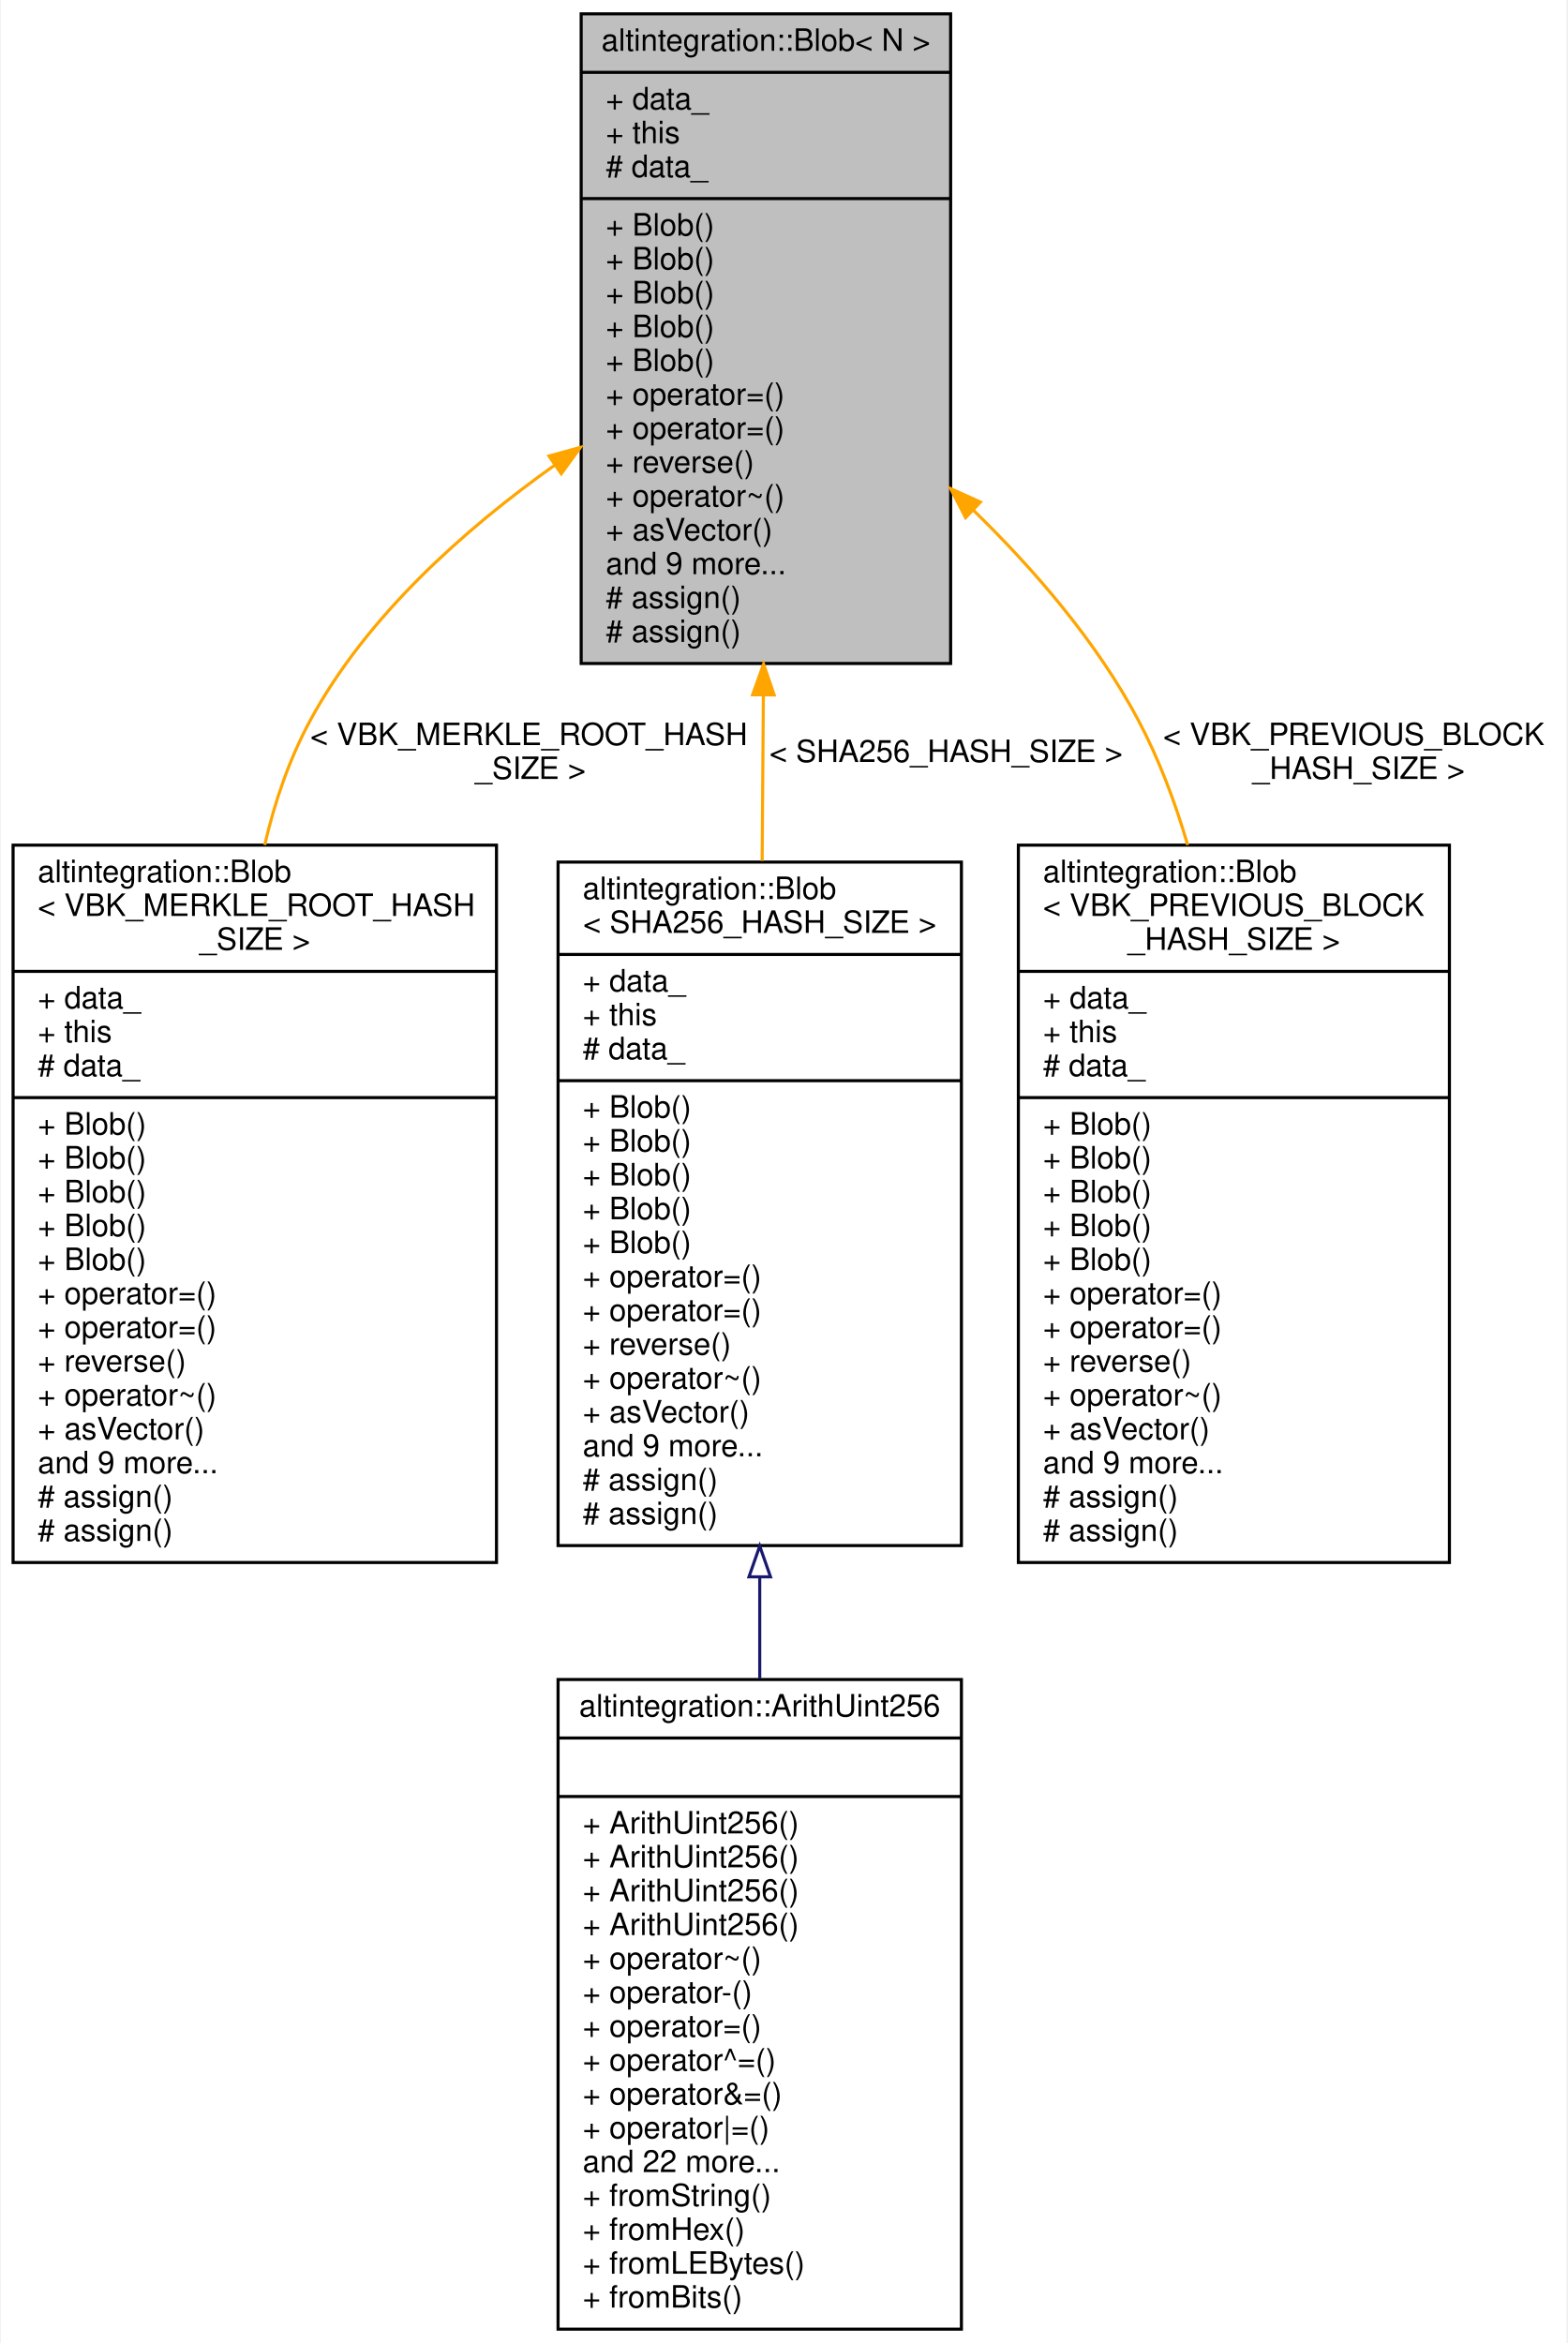
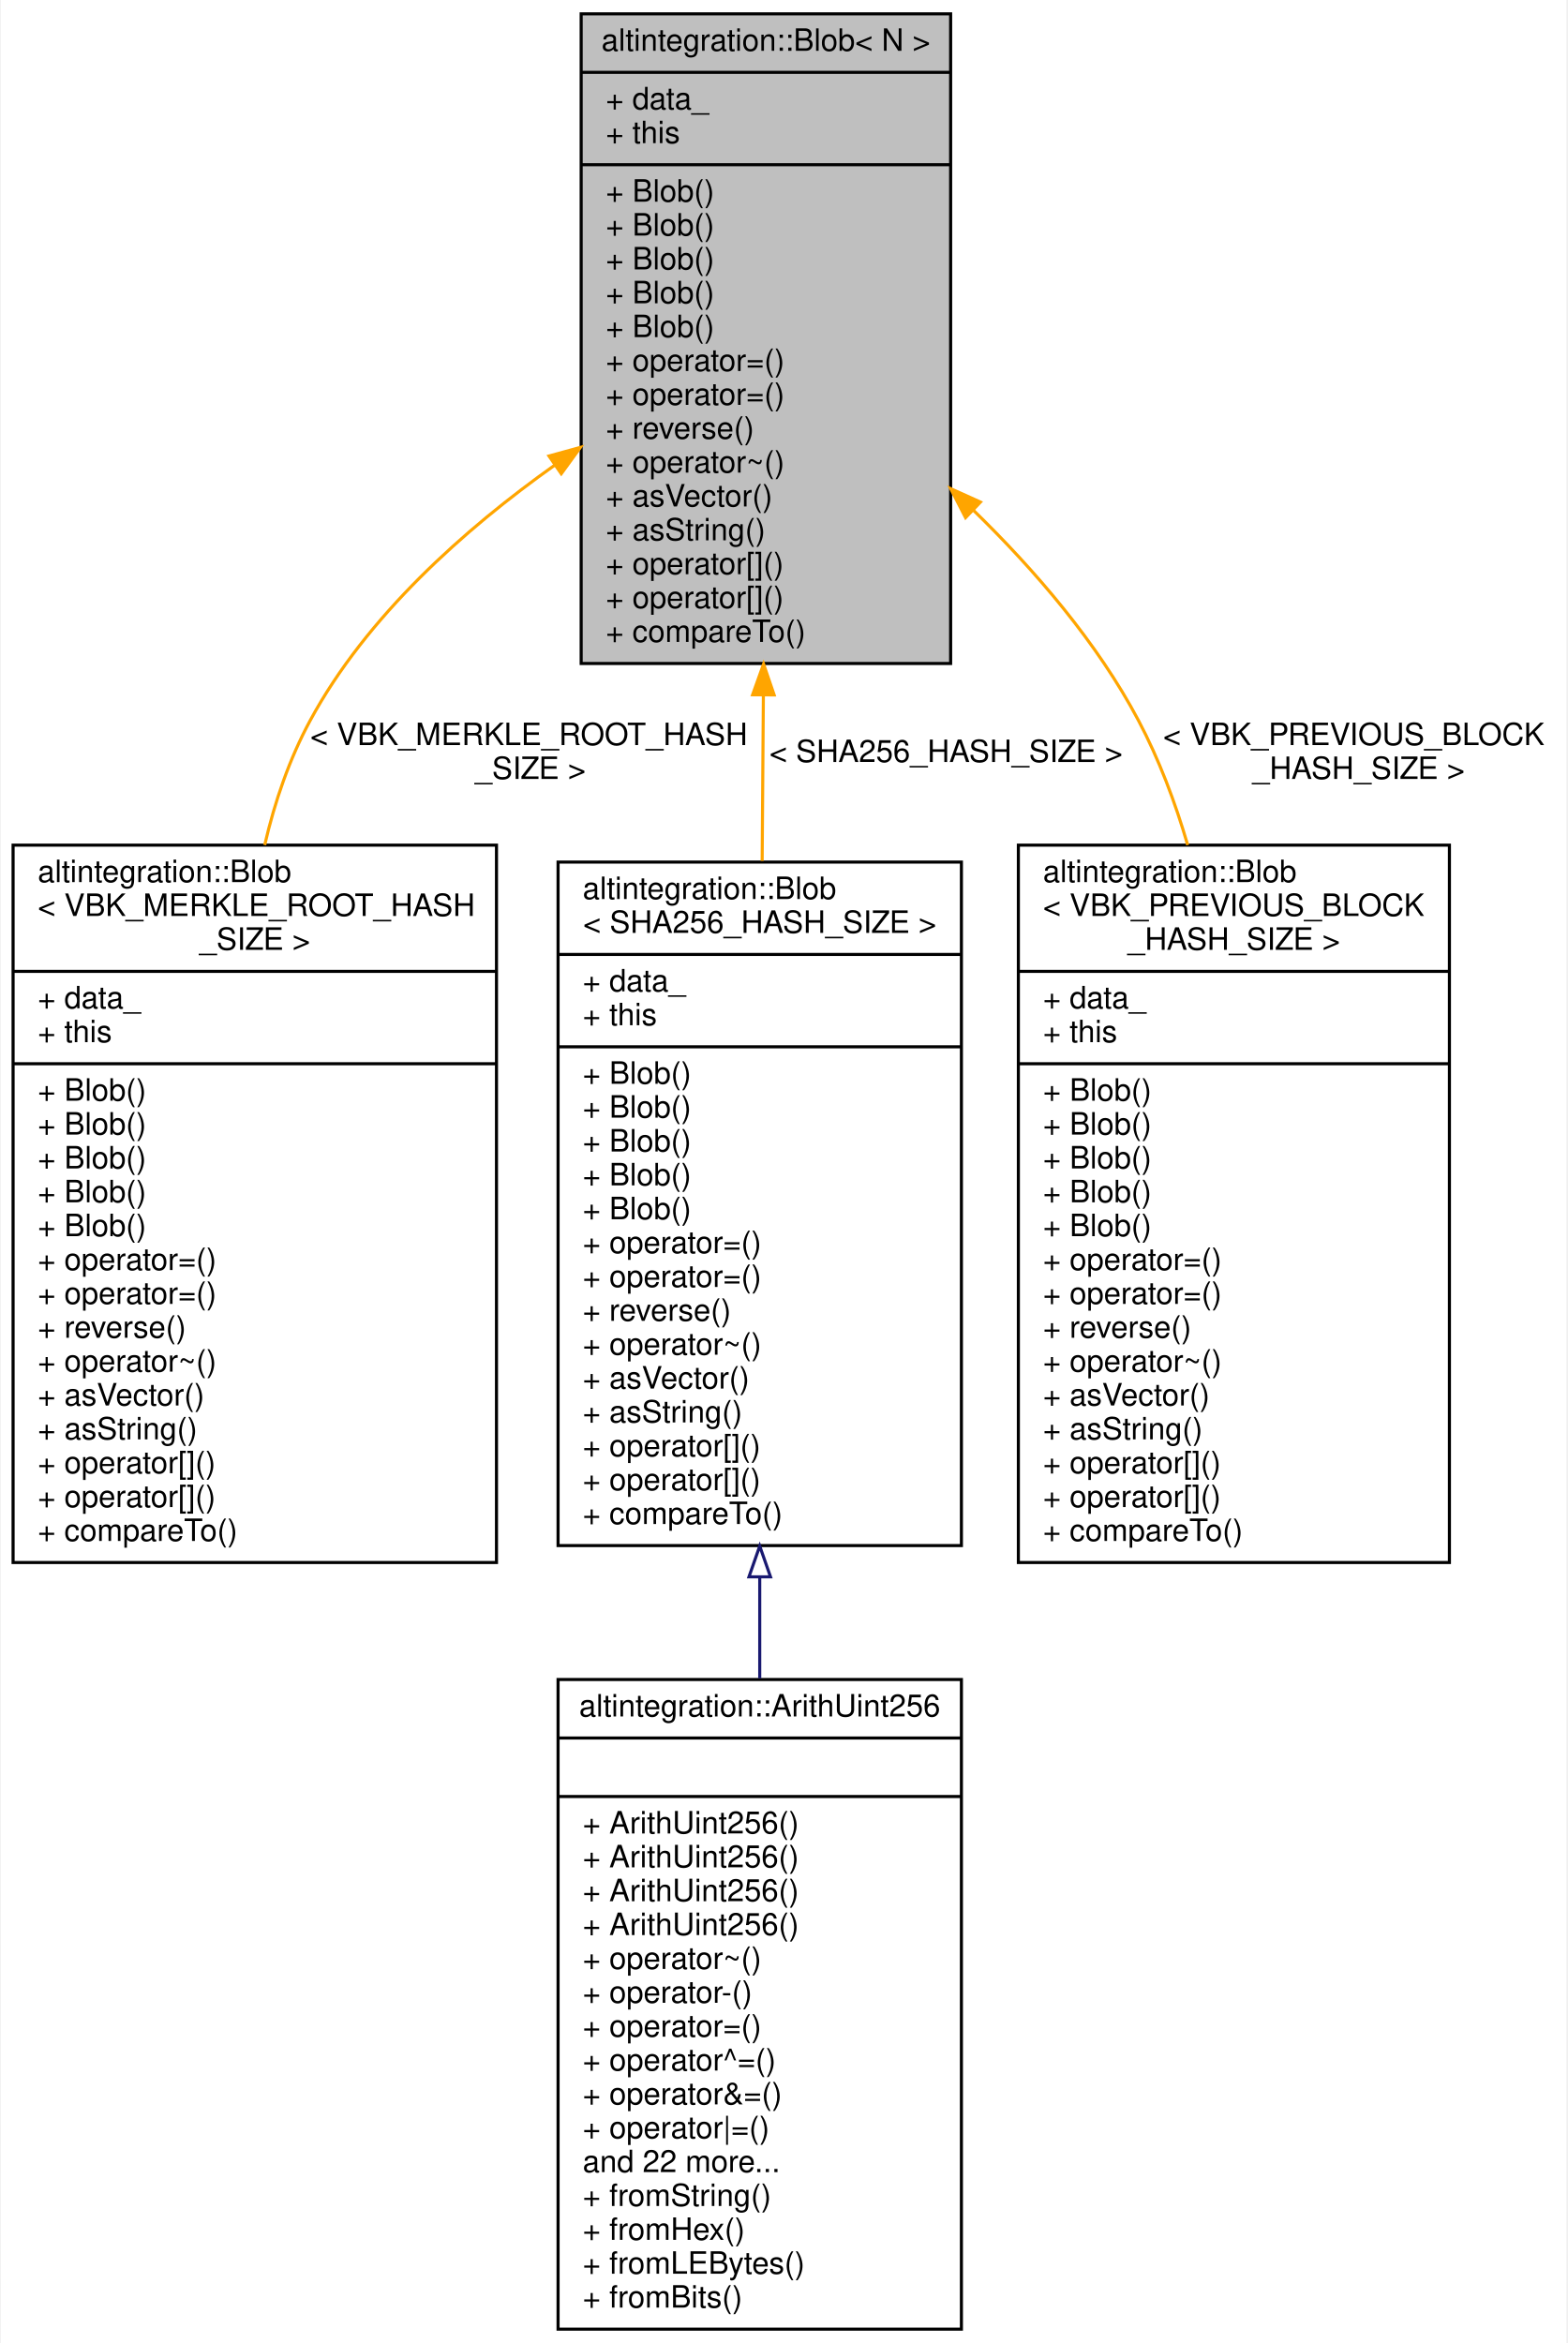
<svg xmlns="http://www.w3.org/2000/svg" xmlns:xlink="http://www.w3.org/1999/xlink" width="509pt" height="761pt" viewBox="0.00 0.00 508.50 761.00">
  <g id="graph0" class="graph" transform="scale(1 1) rotate(0) translate(4 757)">
    <polygon fill="white" stroke="transparent" points="-4,4 -4,-757 504.5,-757 504.5,4 -4,4" />
    <g id="node1" class="node">
      <g id="a_node1">
        <a xlink:title="Contiguous byte array of fixed size.">
          <polygon fill="#bfbfbf" stroke="black" points="184.5,-541.5 184.5,-752.5 304.5,-752.5 304.5,-541.5 184.5,-541.5" />
          <text text-anchor="middle" x="244.5" y="-740.5" font-family="Helvetica,sans-Serif" font-size="10.00">altintegration::Blob&lt; N &gt;</text>
          <polyline fill="none" stroke="black" points="184.5,-733.5 304.5,-733.5 " />
          <text text-anchor="start" x="192.5" y="-721.5" font-family="Helvetica,sans-Serif" font-size="10.00">+ data_</text>
          <text text-anchor="start" x="192.5" y="-710.5" font-family="Helvetica,sans-Serif" font-size="10.00">+ this</text>
-           <text text-anchor="start" x="192.5" y="-699.5" font-family="Helvetica,sans-Serif" font-size="10.00"># data_</text>
-           <polyline fill="none" stroke="black" points="184.5,-692.5 304.5,-692.5 " />
+           <polyline fill="none" stroke="black" points="184.5,-703.5 304.5,-703.5 " />
+           <text text-anchor="start" x="192.5" y="-691.5" font-family="Helvetica,sans-Serif" font-size="10.00">+ Blob()</text>
          <text text-anchor="start" x="192.5" y="-680.5" font-family="Helvetica,sans-Serif" font-size="10.00">+ Blob()</text>
          <text text-anchor="start" x="192.5" y="-669.5" font-family="Helvetica,sans-Serif" font-size="10.00">+ Blob()</text>
          <text text-anchor="start" x="192.5" y="-658.5" font-family="Helvetica,sans-Serif" font-size="10.00">+ Blob()</text>
          <text text-anchor="start" x="192.5" y="-647.5" font-family="Helvetica,sans-Serif" font-size="10.00">+ Blob()</text>
-           <text text-anchor="start" x="192.5" y="-636.5" font-family="Helvetica,sans-Serif" font-size="10.00">+ Blob()</text>
+           <text text-anchor="start" x="192.5" y="-636.5" font-family="Helvetica,sans-Serif" font-size="10.00">+ operator=()</text>
          <text text-anchor="start" x="192.5" y="-625.5" font-family="Helvetica,sans-Serif" font-size="10.00">+ operator=()</text>
-           <text text-anchor="start" x="192.5" y="-614.5" font-family="Helvetica,sans-Serif" font-size="10.00">+ operator=()</text>
-           <text text-anchor="start" x="192.5" y="-603.5" font-family="Helvetica,sans-Serif" font-size="10.00">+ reverse()</text>
-           <text text-anchor="start" x="192.5" y="-592.5" font-family="Helvetica,sans-Serif" font-size="10.00">+ operator~()</text>
-           <text text-anchor="start" x="192.5" y="-581.5" font-family="Helvetica,sans-Serif" font-size="10.00">+ asVector()</text>
-           <text text-anchor="start" x="192.5" y="-570.5" font-family="Helvetica,sans-Serif" font-size="10.00">and 9 more...</text>
-           <text text-anchor="start" x="192.5" y="-559.5" font-family="Helvetica,sans-Serif" font-size="10.00"># assign()</text>
-           <text text-anchor="start" x="192.5" y="-548.5" font-family="Helvetica,sans-Serif" font-size="10.00"># assign()</text>
+           <text text-anchor="start" x="192.5" y="-614.5" font-family="Helvetica,sans-Serif" font-size="10.00">+ reverse()</text>
+           <text text-anchor="start" x="192.5" y="-603.5" font-family="Helvetica,sans-Serif" font-size="10.00">+ operator~()</text>
+           <text text-anchor="start" x="192.5" y="-592.5" font-family="Helvetica,sans-Serif" font-size="10.00">+ asVector()</text>
+           <text text-anchor="start" x="192.5" y="-581.5" font-family="Helvetica,sans-Serif" font-size="10.00">+ asString()</text>
+           <text text-anchor="start" x="192.5" y="-570.5" font-family="Helvetica,sans-Serif" font-size="10.00">+ operator[]()</text>
+           <text text-anchor="start" x="192.5" y="-559.5" font-family="Helvetica,sans-Serif" font-size="10.00">+ operator[]()</text>
+           <text text-anchor="start" x="192.5" y="-548.5" font-family="Helvetica,sans-Serif" font-size="10.00">+ compareTo()</text>
        </a>
      </g>
    </g>
    <g id="node2" class="node">
      <g id="a_node2">
        <a xlink:href="structaltintegration_1_1Blob.html" target="_top" xlink:title=" ">
          <polygon fill="white" stroke="black" points="0,-249.5 0,-482.5 157,-482.5 157,-249.5 0,-249.5" />
          <text text-anchor="start" x="8" y="-470.5" font-family="Helvetica,sans-Serif" font-size="10.00">altintegration::Blob</text>
          <text text-anchor="start" x="8" y="-459.5" font-family="Helvetica,sans-Serif" font-size="10.00">&lt; VBK_MERKLE_ROOT_HASH</text>
          <text text-anchor="middle" x="78.5" y="-448.5" font-family="Helvetica,sans-Serif" font-size="10.00">_SIZE &gt;</text>
          <polyline fill="none" stroke="black" points="0,-441.5 157,-441.5 " />
          <text text-anchor="start" x="8" y="-429.5" font-family="Helvetica,sans-Serif" font-size="10.00">+ data_</text>
          <text text-anchor="start" x="8" y="-418.5" font-family="Helvetica,sans-Serif" font-size="10.00">+ this</text>
-           <text text-anchor="start" x="8" y="-407.5" font-family="Helvetica,sans-Serif" font-size="10.00"># data_</text>
-           <polyline fill="none" stroke="black" points="0,-400.5 157,-400.5 " />
+           <polyline fill="none" stroke="black" points="0,-411.5 157,-411.5 " />
+           <text text-anchor="start" x="8" y="-399.5" font-family="Helvetica,sans-Serif" font-size="10.00">+ Blob()</text>
          <text text-anchor="start" x="8" y="-388.5" font-family="Helvetica,sans-Serif" font-size="10.00">+ Blob()</text>
          <text text-anchor="start" x="8" y="-377.5" font-family="Helvetica,sans-Serif" font-size="10.00">+ Blob()</text>
          <text text-anchor="start" x="8" y="-366.5" font-family="Helvetica,sans-Serif" font-size="10.00">+ Blob()</text>
          <text text-anchor="start" x="8" y="-355.5" font-family="Helvetica,sans-Serif" font-size="10.00">+ Blob()</text>
-           <text text-anchor="start" x="8" y="-344.5" font-family="Helvetica,sans-Serif" font-size="10.00">+ Blob()</text>
+           <text text-anchor="start" x="8" y="-344.5" font-family="Helvetica,sans-Serif" font-size="10.00">+ operator=()</text>
          <text text-anchor="start" x="8" y="-333.5" font-family="Helvetica,sans-Serif" font-size="10.00">+ operator=()</text>
-           <text text-anchor="start" x="8" y="-322.5" font-family="Helvetica,sans-Serif" font-size="10.00">+ operator=()</text>
-           <text text-anchor="start" x="8" y="-311.5" font-family="Helvetica,sans-Serif" font-size="10.00">+ reverse()</text>
-           <text text-anchor="start" x="8" y="-300.5" font-family="Helvetica,sans-Serif" font-size="10.00">+ operator~()</text>
-           <text text-anchor="start" x="8" y="-289.5" font-family="Helvetica,sans-Serif" font-size="10.00">+ asVector()</text>
-           <text text-anchor="start" x="8" y="-278.5" font-family="Helvetica,sans-Serif" font-size="10.00">and 9 more...</text>
-           <text text-anchor="start" x="8" y="-267.5" font-family="Helvetica,sans-Serif" font-size="10.00"># assign()</text>
-           <text text-anchor="start" x="8" y="-256.5" font-family="Helvetica,sans-Serif" font-size="10.00"># assign()</text>
+           <text text-anchor="start" x="8" y="-322.5" font-family="Helvetica,sans-Serif" font-size="10.00">+ reverse()</text>
+           <text text-anchor="start" x="8" y="-311.5" font-family="Helvetica,sans-Serif" font-size="10.00">+ operator~()</text>
+           <text text-anchor="start" x="8" y="-300.5" font-family="Helvetica,sans-Serif" font-size="10.00">+ asVector()</text>
+           <text text-anchor="start" x="8" y="-289.5" font-family="Helvetica,sans-Serif" font-size="10.00">+ asString()</text>
+           <text text-anchor="start" x="8" y="-278.5" font-family="Helvetica,sans-Serif" font-size="10.00">+ operator[]()</text>
+           <text text-anchor="start" x="8" y="-267.5" font-family="Helvetica,sans-Serif" font-size="10.00">+ operator[]()</text>
+           <text text-anchor="start" x="8" y="-256.5" font-family="Helvetica,sans-Serif" font-size="10.00">+ compareTo()</text>
        </a>
      </g>
    </g>
    <g id="edge1" class="edge">
      <path fill="none" stroke="orange" d="M176.04,-606.01C146.61,-585.13 114.82,-556.84 96.5,-523 89.75,-510.53 85,-496.69 81.72,-482.55" />
      <polygon fill="orange" stroke="orange" points="174.05,-608.89 184.27,-611.7 178.04,-603.13 174.05,-608.89" />
      <text text-anchor="start" x="96.5" y="-515" font-family="Helvetica,sans-Serif" font-size="10.00"> &lt; VBK_MERKLE_ROOT_HASH</text>
      <text text-anchor="middle" x="168" y="-504" font-family="Helvetica,sans-Serif" font-size="10.00">_SIZE &gt;</text>
    </g>
    <g id="node3" class="node">
      <g id="a_node3">
        <a xlink:href="structaltintegration_1_1Blob.html" target="_top" xlink:title=" ">
          <polygon fill="white" stroke="black" points="177,-255 177,-477 308,-477 308,-255 177,-255" />
          <text text-anchor="start" x="185" y="-465" font-family="Helvetica,sans-Serif" font-size="10.00">altintegration::Blob</text>
          <text text-anchor="middle" x="242.5" y="-454" font-family="Helvetica,sans-Serif" font-size="10.00">&lt; SHA256_HASH_SIZE &gt;</text>
          <polyline fill="none" stroke="black" points="177,-447 308,-447 " />
          <text text-anchor="start" x="185" y="-435" font-family="Helvetica,sans-Serif" font-size="10.00">+ data_</text>
          <text text-anchor="start" x="185" y="-424" font-family="Helvetica,sans-Serif" font-size="10.00">+ this</text>
-           <text text-anchor="start" x="185" y="-413" font-family="Helvetica,sans-Serif" font-size="10.00"># data_</text>
-           <polyline fill="none" stroke="black" points="177,-406 308,-406 " />
+           <polyline fill="none" stroke="black" points="177,-417 308,-417 " />
+           <text text-anchor="start" x="185" y="-405" font-family="Helvetica,sans-Serif" font-size="10.00">+ Blob()</text>
          <text text-anchor="start" x="185" y="-394" font-family="Helvetica,sans-Serif" font-size="10.00">+ Blob()</text>
          <text text-anchor="start" x="185" y="-383" font-family="Helvetica,sans-Serif" font-size="10.00">+ Blob()</text>
          <text text-anchor="start" x="185" y="-372" font-family="Helvetica,sans-Serif" font-size="10.00">+ Blob()</text>
          <text text-anchor="start" x="185" y="-361" font-family="Helvetica,sans-Serif" font-size="10.00">+ Blob()</text>
-           <text text-anchor="start" x="185" y="-350" font-family="Helvetica,sans-Serif" font-size="10.00">+ Blob()</text>
+           <text text-anchor="start" x="185" y="-350" font-family="Helvetica,sans-Serif" font-size="10.00">+ operator=()</text>
          <text text-anchor="start" x="185" y="-339" font-family="Helvetica,sans-Serif" font-size="10.00">+ operator=()</text>
-           <text text-anchor="start" x="185" y="-328" font-family="Helvetica,sans-Serif" font-size="10.00">+ operator=()</text>
-           <text text-anchor="start" x="185" y="-317" font-family="Helvetica,sans-Serif" font-size="10.00">+ reverse()</text>
-           <text text-anchor="start" x="185" y="-306" font-family="Helvetica,sans-Serif" font-size="10.00">+ operator~()</text>
-           <text text-anchor="start" x="185" y="-295" font-family="Helvetica,sans-Serif" font-size="10.00">+ asVector()</text>
-           <text text-anchor="start" x="185" y="-284" font-family="Helvetica,sans-Serif" font-size="10.00">and 9 more...</text>
-           <text text-anchor="start" x="185" y="-273" font-family="Helvetica,sans-Serif" font-size="10.00"># assign()</text>
-           <text text-anchor="start" x="185" y="-262" font-family="Helvetica,sans-Serif" font-size="10.00"># assign()</text>
+           <text text-anchor="start" x="185" y="-328" font-family="Helvetica,sans-Serif" font-size="10.00">+ reverse()</text>
+           <text text-anchor="start" x="185" y="-317" font-family="Helvetica,sans-Serif" font-size="10.00">+ operator~()</text>
+           <text text-anchor="start" x="185" y="-306" font-family="Helvetica,sans-Serif" font-size="10.00">+ asVector()</text>
+           <text text-anchor="start" x="185" y="-295" font-family="Helvetica,sans-Serif" font-size="10.00">+ asString()</text>
+           <text text-anchor="start" x="185" y="-284" font-family="Helvetica,sans-Serif" font-size="10.00">+ operator[]()</text>
+           <text text-anchor="start" x="185" y="-273" font-family="Helvetica,sans-Serif" font-size="10.00">+ operator[]()</text>
+           <text text-anchor="start" x="185" y="-262" font-family="Helvetica,sans-Serif" font-size="10.00">+ compareTo()</text>
        </a>
      </g>
    </g>
    <g id="edge2" class="edge">
      <path fill="none" stroke="orange" d="M243.68,-530.96C243.55,-513.25 243.42,-495 243.29,-477.4" />
      <polygon fill="orange" stroke="orange" points="240.18,-531.34 243.75,-541.32 247.18,-531.29 240.18,-531.34" />
      <text text-anchor="middle" x="303" y="-509.5" font-family="Helvetica,sans-Serif" font-size="10.00"> &lt; SHA256_HASH_SIZE &gt;</text>
    </g>
    <g id="node5" class="node">
      <g id="a_node5">
        <a xlink:href="structaltintegration_1_1Blob.html" target="_top" xlink:title=" ">
          <polygon fill="white" stroke="black" points="326.5,-249.5 326.5,-482.5 466.5,-482.5 466.5,-249.5 326.5,-249.5" />
          <text text-anchor="start" x="334.5" y="-470.5" font-family="Helvetica,sans-Serif" font-size="10.00">altintegration::Blob</text>
          <text text-anchor="start" x="334.5" y="-459.5" font-family="Helvetica,sans-Serif" font-size="10.00">&lt; VBK_PREVIOUS_BLOCK</text>
          <text text-anchor="middle" x="396.5" y="-448.5" font-family="Helvetica,sans-Serif" font-size="10.00">_HASH_SIZE &gt;</text>
          <polyline fill="none" stroke="black" points="326.5,-441.5 466.5,-441.5 " />
          <text text-anchor="start" x="334.5" y="-429.5" font-family="Helvetica,sans-Serif" font-size="10.00">+ data_</text>
          <text text-anchor="start" x="334.5" y="-418.5" font-family="Helvetica,sans-Serif" font-size="10.00">+ this</text>
-           <text text-anchor="start" x="334.5" y="-407.5" font-family="Helvetica,sans-Serif" font-size="10.00"># data_</text>
-           <polyline fill="none" stroke="black" points="326.5,-400.5 466.5,-400.5 " />
+           <polyline fill="none" stroke="black" points="326.5,-411.5 466.5,-411.5 " />
+           <text text-anchor="start" x="334.5" y="-399.5" font-family="Helvetica,sans-Serif" font-size="10.00">+ Blob()</text>
          <text text-anchor="start" x="334.5" y="-388.5" font-family="Helvetica,sans-Serif" font-size="10.00">+ Blob()</text>
          <text text-anchor="start" x="334.5" y="-377.5" font-family="Helvetica,sans-Serif" font-size="10.00">+ Blob()</text>
          <text text-anchor="start" x="334.5" y="-366.5" font-family="Helvetica,sans-Serif" font-size="10.00">+ Blob()</text>
          <text text-anchor="start" x="334.5" y="-355.5" font-family="Helvetica,sans-Serif" font-size="10.00">+ Blob()</text>
-           <text text-anchor="start" x="334.5" y="-344.5" font-family="Helvetica,sans-Serif" font-size="10.00">+ Blob()</text>
+           <text text-anchor="start" x="334.5" y="-344.5" font-family="Helvetica,sans-Serif" font-size="10.00">+ operator=()</text>
          <text text-anchor="start" x="334.5" y="-333.5" font-family="Helvetica,sans-Serif" font-size="10.00">+ operator=()</text>
-           <text text-anchor="start" x="334.5" y="-322.5" font-family="Helvetica,sans-Serif" font-size="10.00">+ operator=()</text>
-           <text text-anchor="start" x="334.5" y="-311.5" font-family="Helvetica,sans-Serif" font-size="10.00">+ reverse()</text>
-           <text text-anchor="start" x="334.5" y="-300.5" font-family="Helvetica,sans-Serif" font-size="10.00">+ operator~()</text>
-           <text text-anchor="start" x="334.5" y="-289.5" font-family="Helvetica,sans-Serif" font-size="10.00">+ asVector()</text>
-           <text text-anchor="start" x="334.5" y="-278.5" font-family="Helvetica,sans-Serif" font-size="10.00">and 9 more...</text>
-           <text text-anchor="start" x="334.5" y="-267.5" font-family="Helvetica,sans-Serif" font-size="10.00"># assign()</text>
-           <text text-anchor="start" x="334.5" y="-256.5" font-family="Helvetica,sans-Serif" font-size="10.00"># assign()</text>
+           <text text-anchor="start" x="334.5" y="-322.5" font-family="Helvetica,sans-Serif" font-size="10.00">+ reverse()</text>
+           <text text-anchor="start" x="334.5" y="-311.5" font-family="Helvetica,sans-Serif" font-size="10.00">+ operator~()</text>
+           <text text-anchor="start" x="334.5" y="-300.5" font-family="Helvetica,sans-Serif" font-size="10.00">+ asVector()</text>
+           <text text-anchor="start" x="334.5" y="-289.5" font-family="Helvetica,sans-Serif" font-size="10.00">+ asString()</text>
+           <text text-anchor="start" x="334.5" y="-278.5" font-family="Helvetica,sans-Serif" font-size="10.00">+ operator[]()</text>
+           <text text-anchor="start" x="334.5" y="-267.5" font-family="Helvetica,sans-Serif" font-size="10.00">+ operator[]()</text>
+           <text text-anchor="start" x="334.5" y="-256.5" font-family="Helvetica,sans-Serif" font-size="10.00">+ compareTo()</text>
        </a>
      </g>
    </g>
    <g id="edge4" class="edge">
      <path fill="none" stroke="orange" d="M311.9,-591.27C331.97,-571.72 352.15,-548.23 365.5,-523 372.15,-510.43 377.38,-496.6 381.49,-482.54" />
      <polygon fill="orange" stroke="orange" points="309.35,-588.86 304.52,-598.29 314.18,-593.93 309.35,-588.86" />
      <text text-anchor="start" x="373.5" y="-515" font-family="Helvetica,sans-Serif" font-size="10.00"> &lt; VBK_PREVIOUS_BLOCK</text>
      <text text-anchor="middle" x="437" y="-504" font-family="Helvetica,sans-Serif" font-size="10.00">_HASH_SIZE &gt;</text>
    </g>
    <g id="node4" class="node">
      <g id="a_node4">
        <a xlink:href="classaltintegration_1_1ArithUint256.html" target="_top" xlink:title="256-bit unsigned big integer.">
          <polygon fill="white" stroke="black" points="177,-0.5 177,-211.5 308,-211.5 308,-0.5 177,-0.5" />
          <text text-anchor="middle" x="242.5" y="-199.5" font-family="Helvetica,sans-Serif" font-size="10.00">altintegration::ArithUint256</text>
          <polyline fill="none" stroke="black" points="177,-192.5 308,-192.5 " />
          <text text-anchor="middle" x="242.5" y="-180.5" font-family="Helvetica,sans-Serif" font-size="10.00"> </text>
          <polyline fill="none" stroke="black" points="177,-173.5 308,-173.5 " />
          <text text-anchor="start" x="185" y="-161.5" font-family="Helvetica,sans-Serif" font-size="10.00">+ ArithUint256()</text>
          <text text-anchor="start" x="185" y="-150.5" font-family="Helvetica,sans-Serif" font-size="10.00">+ ArithUint256()</text>
          <text text-anchor="start" x="185" y="-139.5" font-family="Helvetica,sans-Serif" font-size="10.00">+ ArithUint256()</text>
          <text text-anchor="start" x="185" y="-128.5" font-family="Helvetica,sans-Serif" font-size="10.00">+ ArithUint256()</text>
          <text text-anchor="start" x="185" y="-117.5" font-family="Helvetica,sans-Serif" font-size="10.00">+ operator~()</text>
          <text text-anchor="start" x="185" y="-106.5" font-family="Helvetica,sans-Serif" font-size="10.00">+ operator-()</text>
          <text text-anchor="start" x="185" y="-95.5" font-family="Helvetica,sans-Serif" font-size="10.00">+ operator=()</text>
          <text text-anchor="start" x="185" y="-84.5" font-family="Helvetica,sans-Serif" font-size="10.00">+ operator^=()</text>
          <text text-anchor="start" x="185" y="-73.5" font-family="Helvetica,sans-Serif" font-size="10.00">+ operator&amp;=()</text>
          <text text-anchor="start" x="185" y="-62.5" font-family="Helvetica,sans-Serif" font-size="10.00">+ operator|=()</text>
          <text text-anchor="start" x="185" y="-51.5" font-family="Helvetica,sans-Serif" font-size="10.00">and 22 more...</text>
          <text text-anchor="start" x="185" y="-40.5" font-family="Helvetica,sans-Serif" font-size="10.00">+ fromString()</text>
          <text text-anchor="start" x="185" y="-29.5" font-family="Helvetica,sans-Serif" font-size="10.00">+ fromHex()</text>
          <text text-anchor="start" x="185" y="-18.5" font-family="Helvetica,sans-Serif" font-size="10.00">+ fromLEBytes()</text>
          <text text-anchor="start" x="185" y="-7.5" font-family="Helvetica,sans-Serif" font-size="10.00">+ fromBits()</text>
        </a>
      </g>
    </g>
    <g id="edge3" class="edge">
      <path fill="none" stroke="midnightblue" d="M242.5,-244.78C242.5,-233.79 242.5,-222.72 242.5,-211.88" />
      <polygon fill="none" stroke="midnightblue" points="239,-244.84 242.5,-254.84 246,-244.84 239,-244.84" />
    </g>
  </g>
</svg>
